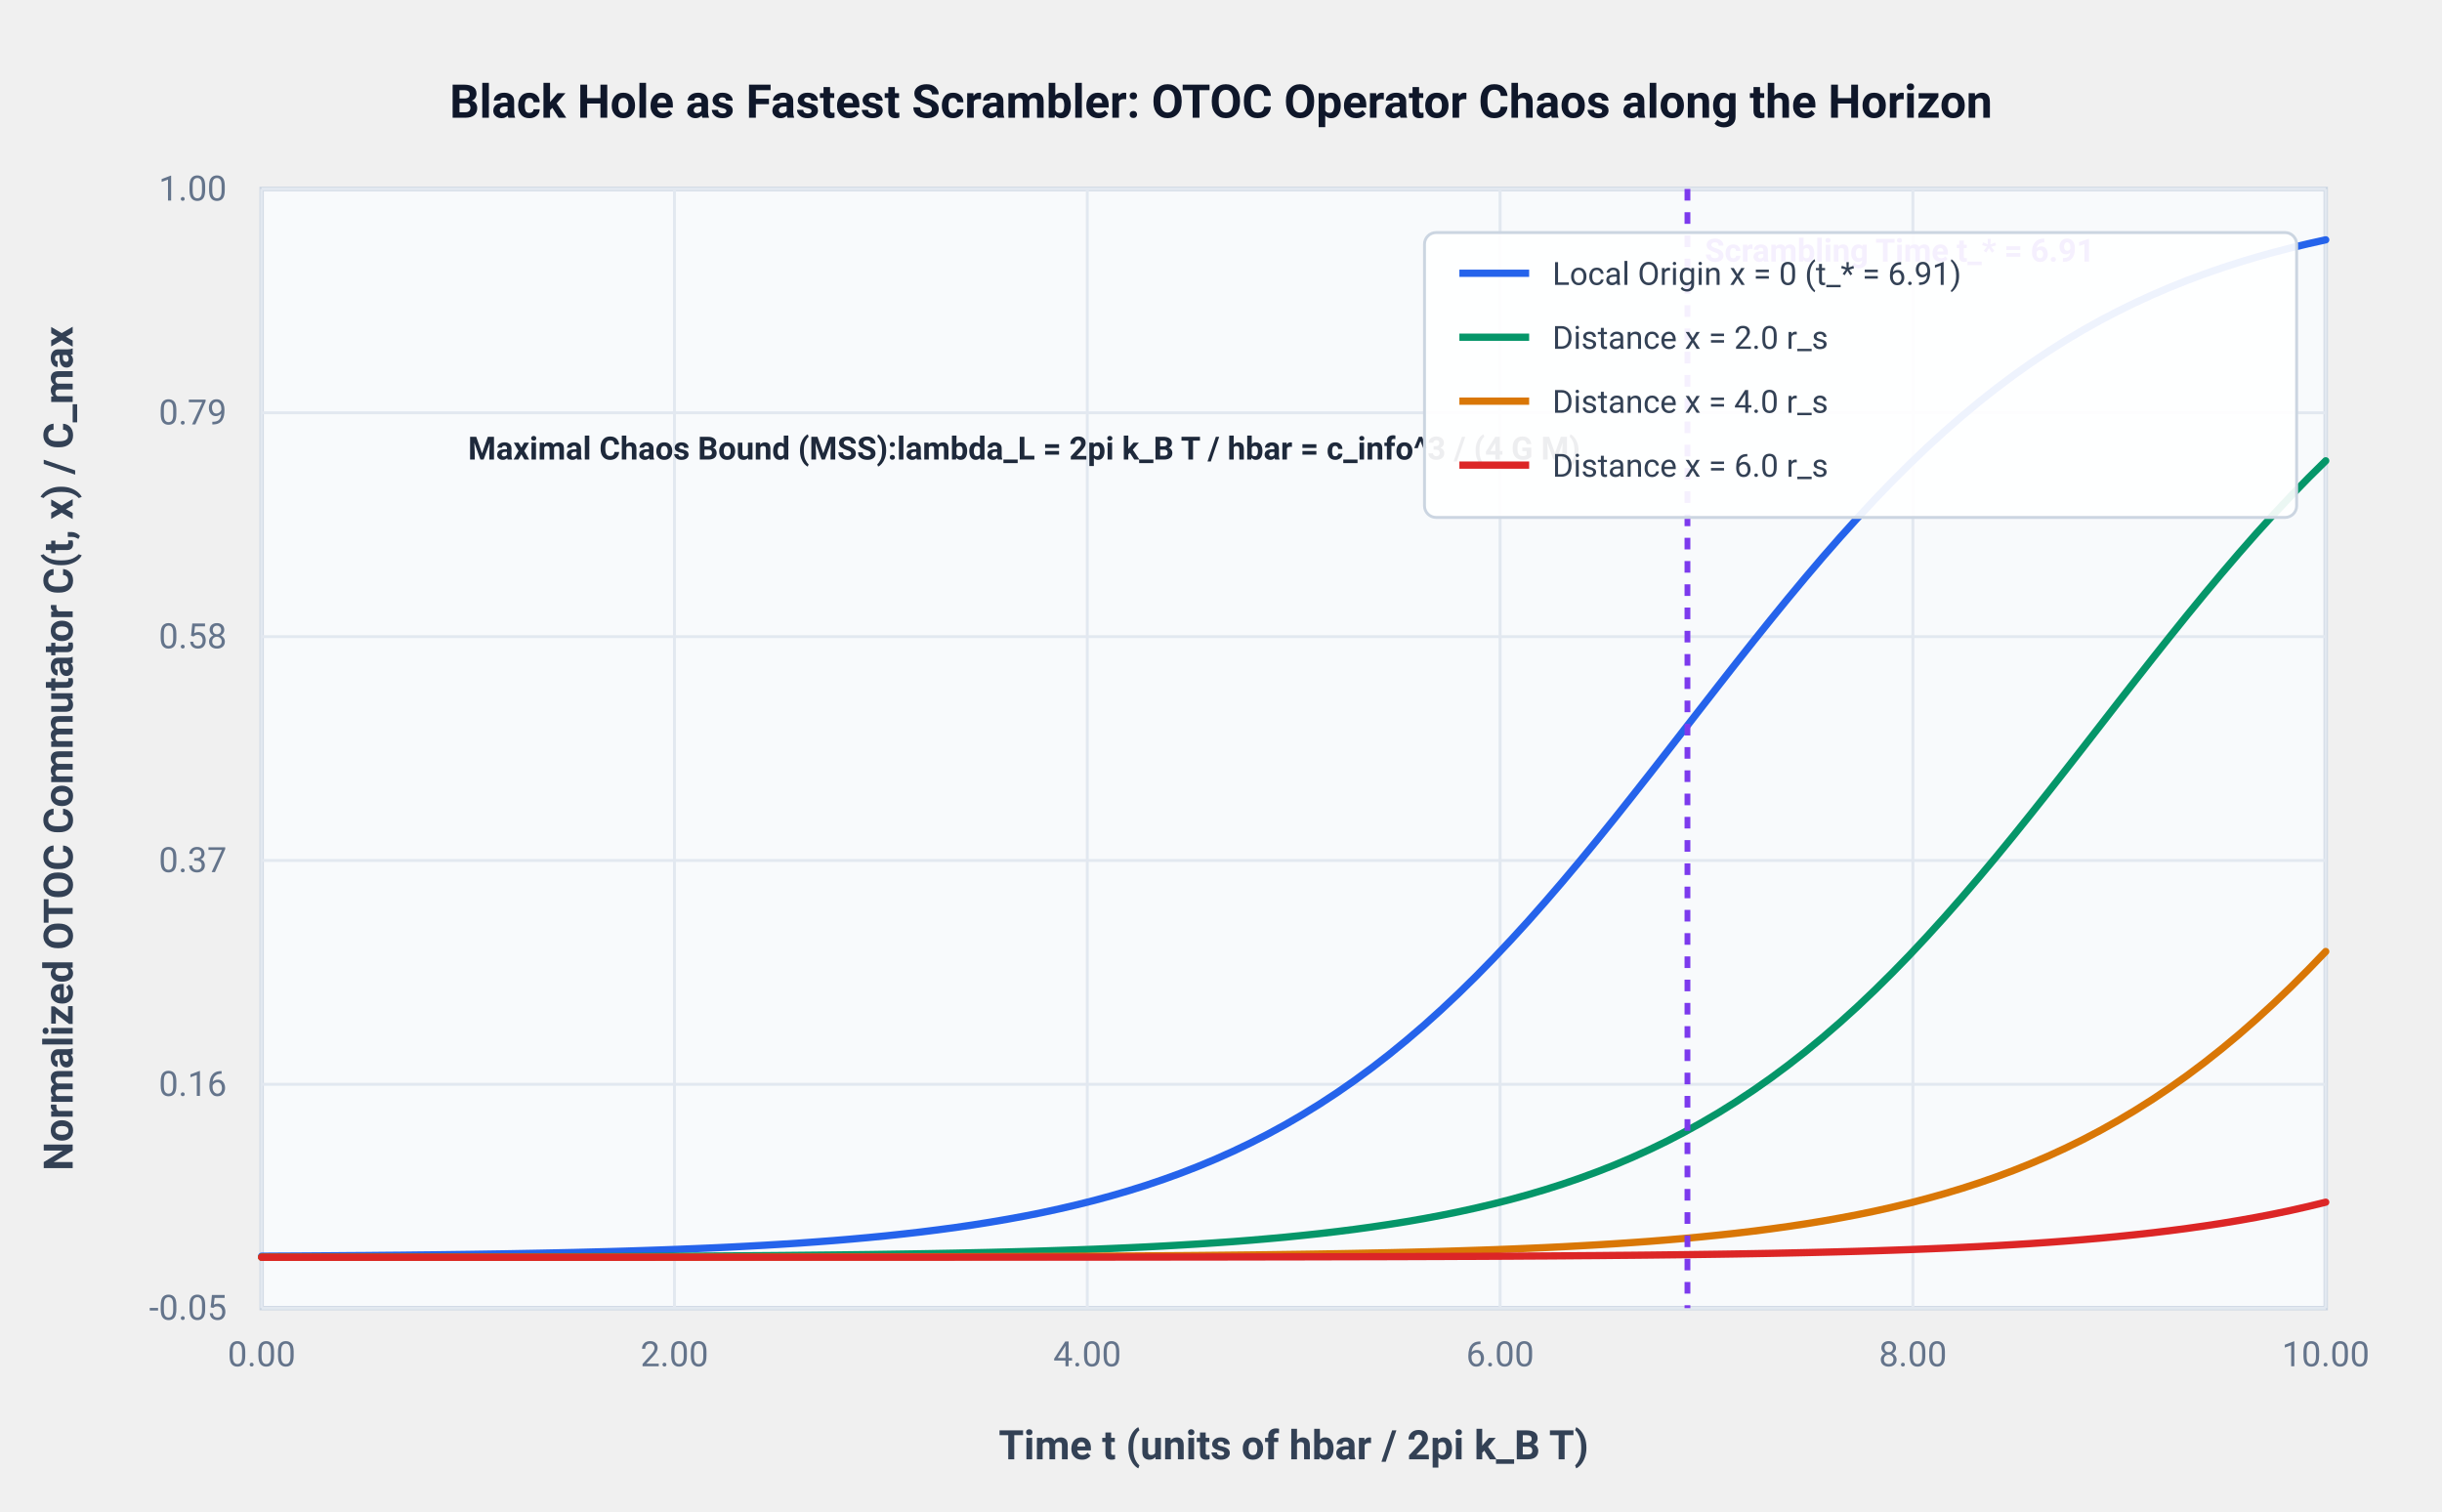
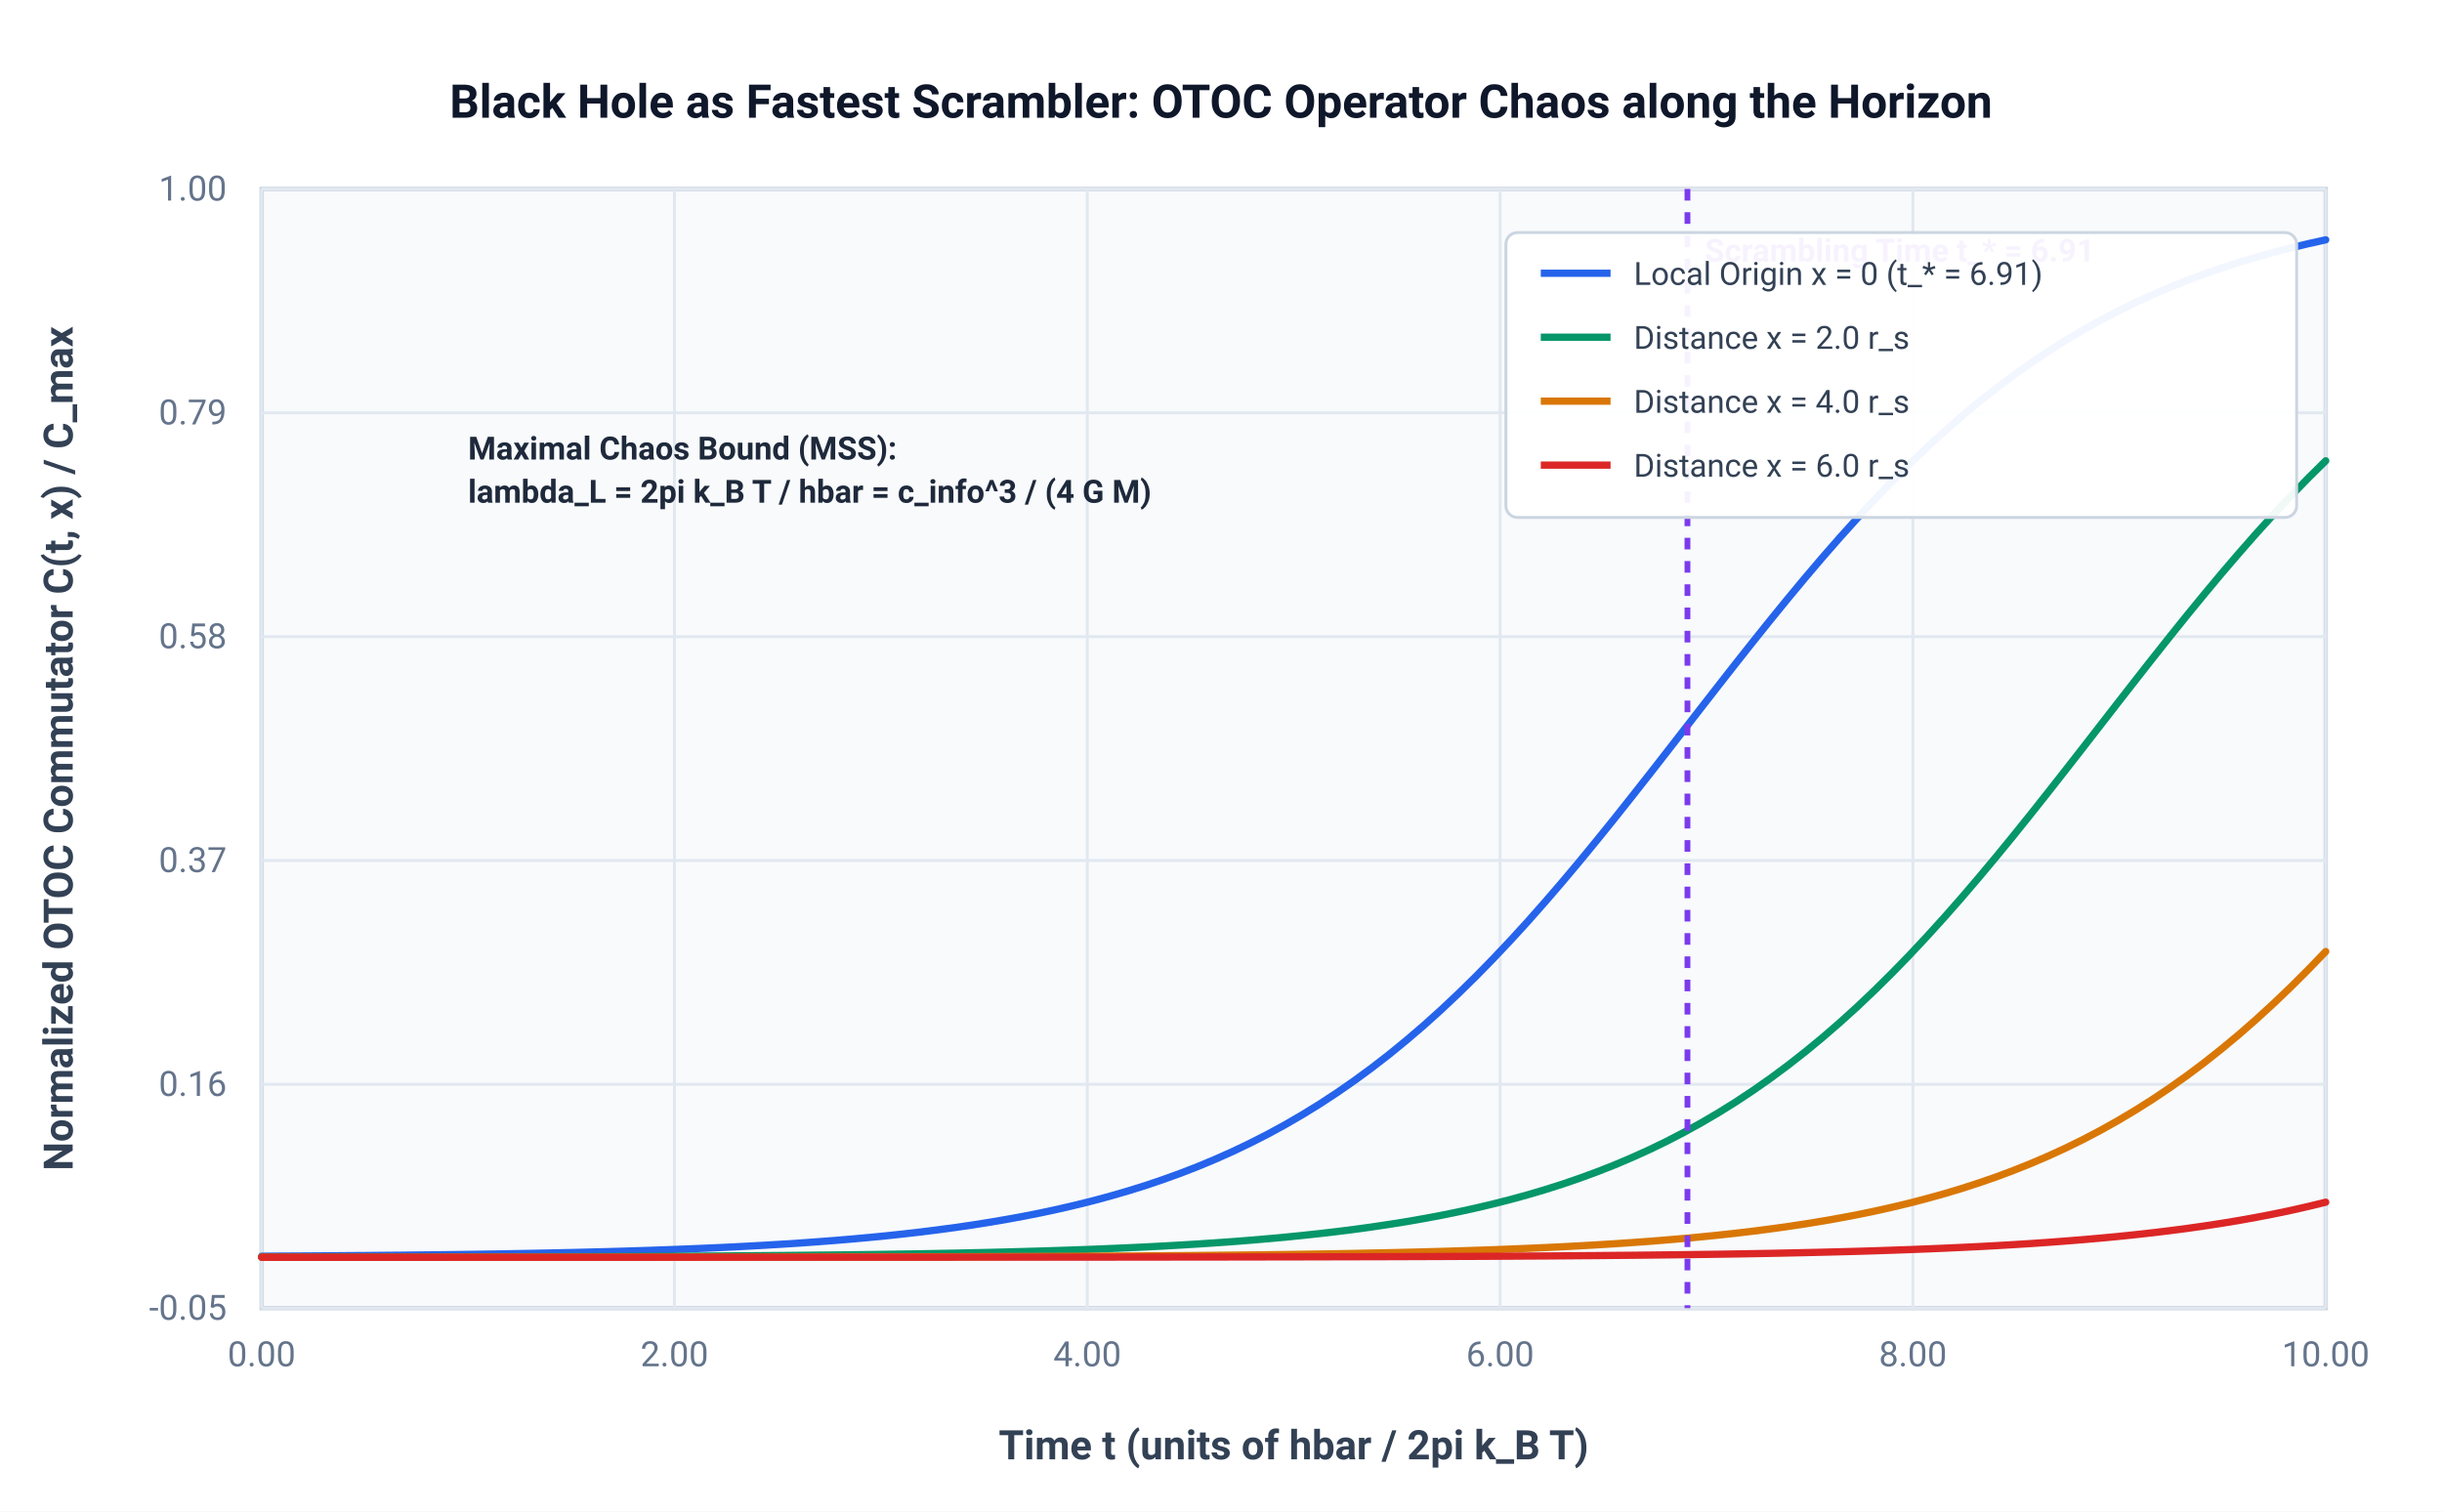
- <svg xmlns="http://www.w3.org/2000/svg" viewBox="0 0 840 520" width="840" height="520" style="background-color: #ffffff; font-family: -apple-system, BlinkMacSystemFont, 'Segoe UI', Roboto, sans-serif;">
+ <svg xmlns="http://www.w3.org/2000/svg" viewBox="0 0 840 520" width="840" height="520" style="background-color: #ffffff; font-family: system-ui, -apple-system, BlinkMacSystemFont, 'Segoe UI', Roboto, sans-serif;">
+   <rect width="100%" height="100%" fill="#ffffff" />
  <text x="420.0" y="40.5" text-anchor="middle" font-size="16" font-weight="bold" fill="#0f172a">Black Hole as Fastest Scrambler: OTOC Operator Chaos along the Horizon</text>
  <rect x="90" y="65" width="710" height="385" fill="#f8fafc" stroke="#cbd5e1" stroke-width="1.5" />
-   <line x1="90.0" y1="65" x2="90.0" y2="450" stroke="#e2e8f0" stroke-width="1" />
-   <text x="90.0" y="470" text-anchor="middle" font-size="12" fill="#64748b">0.00</text>
-   <line x1="90" y1="450.0" x2="800" y2="450.0" stroke="#e2e8f0" stroke-width="1" />
-   <text x="78" y="454.0" text-anchor="end" font-size="12" fill="#64748b">-0.05</text>
-   <line x1="232.0" y1="65" x2="232.0" y2="450" stroke="#e2e8f0" stroke-width="1" />
-   <text x="232.0" y="470" text-anchor="middle" font-size="12" fill="#64748b">2.00</text>
-   <line x1="90" y1="373.0" x2="800" y2="373.0" stroke="#e2e8f0" stroke-width="1" />
-   <text x="78" y="377.0" text-anchor="end" font-size="12" fill="#64748b">0.16</text>
-   <line x1="374.0" y1="65" x2="374.0" y2="450" stroke="#e2e8f0" stroke-width="1" />
-   <text x="374.0" y="470" text-anchor="middle" font-size="12" fill="#64748b">4.00</text>
-   <line x1="90" y1="296.0" x2="800" y2="296.0" stroke="#e2e8f0" stroke-width="1" />
-   <text x="78" y="300.0" text-anchor="end" font-size="12" fill="#64748b">0.37</text>
-   <line x1="516.0" y1="65" x2="516.0" y2="450" stroke="#e2e8f0" stroke-width="1" />
-   <text x="516.0" y="470" text-anchor="middle" font-size="12" fill="#64748b">6.00</text>
-   <line x1="90" y1="219" x2="800" y2="219" stroke="#e2e8f0" stroke-width="1" />
-   <text x="78" y="223" text-anchor="end" font-size="12" fill="#64748b">0.58</text>
-   <line x1="658.0" y1="65" x2="658.0" y2="450" stroke="#e2e8f0" stroke-width="1" />
-   <text x="658.0" y="470" text-anchor="middle" font-size="12" fill="#64748b">8.00</text>
-   <line x1="90" y1="142.0" x2="800" y2="142.0" stroke="#e2e8f0" stroke-width="1" />
-   <text x="78" y="146.0" text-anchor="end" font-size="12" fill="#64748b">0.79</text>
-   <line x1="800.0" y1="65" x2="800.0" y2="450" stroke="#e2e8f0" stroke-width="1" />
-   <text x="800.0" y="470" text-anchor="middle" font-size="12" fill="#64748b">10.00</text>
-   <line x1="90" y1="65.0" x2="800" y2="65.0" stroke="#e2e8f0" stroke-width="1" />
-   <text x="78" y="69.0" text-anchor="end" font-size="12" fill="#64748b">1.00</text>
-   <text x="445.0" y="502" text-anchor="middle" font-size="14" font-weight="600" fill="#334155">Time t (units of hbar / 2pi k_B T)</text>
-   <text x="25" y="257.5" text-anchor="middle" font-size="14" font-weight="600" fill="#334155" transform="rotate(-90 25 257.5)">Normalized OTOC Commutator C(t, x) / C_max</text>
+   <line x1="90.00" y1="65.00" x2="90.00" y2="450.00" stroke="#e2e8f0" stroke-width="1" />
+   <text x="90.00" y="470.00" text-anchor="middle" font-size="12" fill="#64748b">0.00</text>
+   <line x1="90.00" y1="450.00" x2="800.00" y2="450.00" stroke="#e2e8f0" stroke-width="1" />
+   <text x="78.00" y="454.00" text-anchor="end" font-size="12" fill="#64748b">-0.05</text>
+   <line x1="232.00" y1="65.00" x2="232.00" y2="450.00" stroke="#e2e8f0" stroke-width="1" />
+   <text x="232.00" y="470.00" text-anchor="middle" font-size="12" fill="#64748b">2.00</text>
+   <line x1="90.00" y1="373.00" x2="800.00" y2="373.00" stroke="#e2e8f0" stroke-width="1" />
+   <text x="78.00" y="377.00" text-anchor="end" font-size="12" fill="#64748b">0.16</text>
+   <line x1="374.00" y1="65.00" x2="374.00" y2="450.00" stroke="#e2e8f0" stroke-width="1" />
+   <text x="374.00" y="470.00" text-anchor="middle" font-size="12" fill="#64748b">4.00</text>
+   <line x1="90.00" y1="296.00" x2="800.00" y2="296.00" stroke="#e2e8f0" stroke-width="1" />
+   <text x="78.00" y="300.00" text-anchor="end" font-size="12" fill="#64748b">0.37</text>
+   <line x1="516.00" y1="65.00" x2="516.00" y2="450.00" stroke="#e2e8f0" stroke-width="1" />
+   <text x="516.00" y="470.00" text-anchor="middle" font-size="12" fill="#64748b">6.00</text>
+   <line x1="90.00" y1="219.00" x2="800.00" y2="219.00" stroke="#e2e8f0" stroke-width="1" />
+   <text x="78.00" y="223.00" text-anchor="end" font-size="12" fill="#64748b">0.58</text>
+   <line x1="658.00" y1="65.00" x2="658.00" y2="450.00" stroke="#e2e8f0" stroke-width="1" />
+   <text x="658.00" y="470.00" text-anchor="middle" font-size="12" fill="#64748b">8.00</text>
+   <line x1="90.00" y1="142.00" x2="800.00" y2="142.00" stroke="#e2e8f0" stroke-width="1" />
+   <text x="78.00" y="146.00" text-anchor="end" font-size="12" fill="#64748b">0.79</text>
+   <line x1="800.00" y1="65.00" x2="800.00" y2="450.00" stroke="#e2e8f0" stroke-width="1" />
+   <text x="800.00" y="470.00" text-anchor="middle" font-size="12" fill="#64748b">10.00</text>
+   <line x1="90.00" y1="65.00" x2="800.00" y2="65.00" stroke="#e2e8f0" stroke-width="1" />
+   <text x="78.00" y="69.00" text-anchor="end" font-size="12" fill="#64748b">1.00</text>
+   <text x="445.00" y="502.00" text-anchor="middle" font-size="14" font-weight="600" fill="#334155">Time t (units of hbar / 2pi k_B T)</text>
+   <text x="25" y="257.50" text-anchor="middle" font-size="14" font-weight="600" fill="#334155" transform="rotate(-90 25 257.5)">Normalized OTOC Commutator C(t, x) / C_max</text>
  <polyline points="90.00,432.14 95.97,432.10 101.93,432.07 107.90,432.03 113.87,431.99 119.83,431.94 125.80,431.90 131.76,431.84 137.73,431.79 143.70,431.72 149.66,431.66 155.63,431.58 161.60,431.50 167.56,431.41 173.53,431.32 179.50,431.21 185.46,431.10 191.43,430.98 197.39,430.85 203.36,430.70 209.33,430.55 215.29,430.38 221.26,430.19 227.23,429.99 233.19,429.77 239.16,429.53 245.13,429.28 251.09,429.00 257.06,428.69 263.03,428.36 268.99,428.00 274.96,427.62 280.92,427.19 286.89,426.74 292.86,426.24 298.82,425.70 304.79,425.12 310.76,424.48 316.72,423.80 322.69,423.05 328.66,422.25 334.62,421.38 340.59,420.43 346.55,419.41 352.52,418.31 358.49,417.12 364.45,415.83 370.42,414.44 376.39,412.95 382.35,411.33 388.32,409.59 394.29,407.72 400.25,405.70 406.22,403.54 412.18,401.22 418.15,398.73 424.12,396.06 430.08,393.21 436.05,390.17 442.02,386.92 447.98,383.46 453.95,379.78 459.92,375.87 465.88,371.73 471.85,367.35 477.82,362.73 483.78,357.86 489.75,352.75 495.71,347.38 501.68,341.77 507.65,335.91 513.61,329.82 519.58,323.50 525.55,316.97 531.51,310.22 537.48,303.29 543.45,296.18 549.41,288.92 555.38,281.53 561.34,274.02 567.31,266.44 573.28,258.79 579.24,251.11 585.21,243.43 591.18,235.76 597.14,228.15 603.11,220.61 609.08,213.17 615.04,205.85 621.01,198.68 626.97,191.67 632.94,184.85 638.91,178.23 644.87,171.82 650.84,165.63 656.81,159.68 662.77,153.97 668.74,148.51 674.71,143.29 680.67,138.32 686.64,133.60 692.61,129.12 698.57,124.89 704.54,120.89 710.50,117.11 716.47,113.57 722.44,110.23 728.40,107.11 734.37,104.18 740.34,101.44 746.30,98.88 752.27,96.49 758.24,94.26 764.20,92.19 770.17,90.26 776.13,88.47 782.10,86.80 788.07,85.26 794.03,83.83 800.00,82.50" fill="none" stroke="#2563eb" stroke-width="2.5" stroke-linejoin="round" stroke-linecap="round" />
  <polyline points="90.00,432.45 95.97,432.45 101.93,432.44 107.90,432.44 113.87,432.43 119.83,432.43 125.80,432.42 131.76,432.41 137.73,432.40 143.70,432.40 149.66,432.39 155.63,432.38 161.60,432.37 167.56,432.35 173.53,432.34 179.50,432.33 185.46,432.31 191.43,432.29 197.39,432.28 203.36,432.26 209.33,432.24 215.29,432.21 221.26,432.19 227.23,432.16 233.19,432.13 239.16,432.10 245.13,432.06 251.09,432.02 257.06,431.98 263.03,431.94 268.99,431.89 274.96,431.83 280.92,431.77 286.89,431.71 292.86,431.64 298.82,431.57 304.79,431.48 310.76,431.39 316.72,431.30 322.69,431.19 328.66,431.08 334.62,430.95 340.59,430.82 346.55,430.67 352.52,430.51 358.49,430.34 364.45,430.15 370.42,429.95 376.39,429.73 382.35,429.48 388.32,429.22 394.29,428.94 400.25,428.63 406.22,428.29 412.18,427.93 418.15,427.53 424.12,427.11 430.08,426.64 436.05,426.13 442.02,425.59 447.98,424.99 453.95,424.35 459.92,423.65 465.88,422.90 471.85,422.08 477.82,421.19 483.78,420.24 489.75,419.20 495.71,418.08 501.68,416.87 507.65,415.56 513.61,414.15 519.58,412.63 525.55,410.99 531.51,409.23 537.48,407.33 543.45,405.28 549.41,403.09 555.38,400.74 561.34,398.21 567.31,395.51 573.28,392.62 579.24,389.53 585.21,386.24 591.18,382.74 597.14,379.02 603.11,375.06 609.08,370.88 615.04,366.45 621.01,361.78 626.97,356.86 632.94,351.69 638.91,346.28 644.87,340.62 650.84,334.71 656.81,328.58 662.77,322.21 668.74,315.63 674.71,308.85 680.67,301.88 686.64,294.74 692.61,287.45 698.57,280.03 704.54,272.51 710.50,264.91 716.47,257.26 722.44,249.57 728.40,241.89 734.37,234.24 740.34,226.63 746.30,219.11 752.27,211.69 758.24,204.40 764.20,197.26 770.17,190.29 776.13,183.51 782.10,176.93 788.07,170.56 794.03,164.42 800.00,158.52" fill="none" stroke="#059669" stroke-width="2.5" stroke-linejoin="round" stroke-linecap="round" />
  <polyline points="90.00,432.49 95.97,432.49 101.93,432.49 107.90,432.49 113.87,432.49 119.83,432.49 125.80,432.49 131.76,432.49 137.73,432.49 143.70,432.49 149.66,432.49 155.63,432.48 161.60,432.48 167.56,432.48 173.53,432.48 179.50,432.48 185.46,432.48 191.43,432.47 197.39,432.47 203.36,432.47 209.33,432.46 215.29,432.46 221.26,432.46 227.23,432.45 233.19,432.45 239.16,432.45 245.13,432.44 251.09,432.44 257.06,432.43 263.03,432.42 268.99,432.42 274.96,432.41 280.92,432.40 286.89,432.39 292.86,432.38 298.82,432.37 304.79,432.36 310.76,432.35 316.72,432.34 322.69,432.32 328.66,432.31 334.62,432.29 340.59,432.27 346.55,432.25 352.52,432.23 358.49,432.21 364.45,432.18 370.42,432.15 376.39,432.12 382.35,432.09 388.32,432.05 394.29,432.01 400.25,431.97 406.22,431.93 412.18,431.88 418.15,431.82 424.12,431.76 430.08,431.70 436.05,431.63 442.02,431.55 447.98,431.47 453.95,431.38 459.92,431.28 465.88,431.17 471.85,431.05 477.82,430.93 483.78,430.79 489.75,430.64 495.71,430.48 501.68,430.30 507.65,430.11 513.61,429.91 519.58,429.68 525.55,429.43 531.51,429.17 537.48,428.88 543.45,428.56 549.41,428.22 555.38,427.85 561.34,427.45 567.31,427.02 573.28,426.54 579.24,426.03 585.21,425.47 591.18,424.87 597.14,424.22 603.11,423.51 609.08,422.74 615.04,421.91 621.01,421.01 626.97,420.04 632.94,418.98 638.91,417.85 644.87,416.62 650.84,415.29 656.81,413.86 662.77,412.31 668.74,410.65 674.71,408.86 680.67,406.93 686.64,404.86 692.61,402.63 698.57,400.24 704.54,397.69 710.50,394.95 716.47,392.02 722.44,388.89 728.40,385.56 734.37,382.01 740.34,378.24 746.30,374.24 752.27,370.01 758.24,365.53 764.20,360.81 770.17,355.85 776.13,350.63 782.10,345.17 788.07,339.46 794.03,333.51 800.00,327.32" fill="none" stroke="#d97706" stroke-width="2.5" stroke-linejoin="round" stroke-linecap="round" />
  <polyline points="90.00,432.50 95.97,432.50 101.93,432.50 107.90,432.50 113.87,432.50 119.83,432.50 125.80,432.50 131.76,432.50 137.73,432.50 143.70,432.50 149.66,432.50 155.63,432.50 161.60,432.50 167.56,432.50 173.53,432.50 179.50,432.50 185.46,432.50 191.43,432.50 197.39,432.50 203.36,432.50 209.33,432.50 215.29,432.50 221.26,432.50 227.23,432.49 233.19,432.49 239.16,432.49 245.13,432.49 251.09,432.49 257.06,432.49 263.03,432.49 268.99,432.49 274.96,432.49 280.92,432.49 286.89,432.49 292.86,432.49 298.82,432.48 304.79,432.48 310.76,432.48 316.72,432.48 322.69,432.48 328.66,432.47 334.62,432.47 340.59,432.47 346.55,432.47 352.52,432.46 358.49,432.46 364.45,432.46 370.42,432.45 376.39,432.45 382.35,432.45 388.32,432.44 394.29,432.44 400.25,432.43 406.22,432.42 412.18,432.42 418.15,432.41 424.12,432.40 430.08,432.39 436.05,432.38 442.02,432.37 447.98,432.36 453.95,432.35 459.92,432.33 465.88,432.32 471.85,432.30 477.82,432.29 483.78,432.27 489.75,432.25 495.71,432.23 501.68,432.20 507.65,432.18 513.61,432.15 519.58,432.12 525.55,432.08 531.51,432.05 537.48,432.01 543.45,431.96 549.41,431.92 555.38,431.86 561.34,431.81 567.31,431.75 573.28,431.68 579.24,431.61 585.21,431.53 591.18,431.45 597.14,431.36 603.11,431.26 609.08,431.15 615.04,431.03 621.01,430.90 626.97,430.76 632.94,430.61 638.91,430.45 644.87,430.27 650.84,430.07 656.81,429.86 662.77,429.63 668.74,429.38 674.71,429.11 680.67,428.82 686.64,428.50 692.61,428.15 698.57,427.78 704.54,427.37 710.50,426.92 716.47,426.44 722.44,425.92 728.40,425.36 734.37,424.74 740.34,424.08 746.30,423.36 752.27,422.58 758.24,421.73 764.20,420.82 770.17,419.83 776.13,418.76 782.10,417.61 788.07,416.36 794.03,415.01 800.00,413.56" fill="none" stroke="#dc2626" stroke-width="2.5" stroke-linejoin="round" stroke-linecap="round" />
-   <line x1="580.451" y1="65" x2="580.451" y2="450" stroke="#7c3aed" stroke-width="2.0" stroke-dasharray="4 4" />
-   <text x="586.451" y="90" text-anchor="start" font-size="11" font-weight="bold" fill="#7c3aed">Scrambling Time t_* = 6.91</text>
-   <text x="161.0" y="158.083" text-anchor="start" font-size="11" fill="#1e293b" font-weight="bold">Maximal Chaos Bound (MSS):
- lambda_L = 2pi k_B T / hbar = c_info^3 / (4 G M)</text>
-   <rect x="490" y="80" width="300" height="98" fill="rgba(255,255,255,0.92)" stroke="#cbd5e1" rx="4" ry="4" />
-   <line x1="502" y1="94" x2="526" y2="94" stroke="#2563eb" stroke-width="2.5" />
-   <text x="534" y="98" font-size="11" fill="#334155">Local Origin x = 0 (t_* = 6.91)</text>
-   <line x1="502" y1="116" x2="526" y2="116" stroke="#059669" stroke-width="2.5" />
-   <text x="534" y="120" font-size="11" fill="#334155">Distance x = 2.0 r_s</text>
-   <line x1="502" y1="138" x2="526" y2="138" stroke="#d97706" stroke-width="2.5" />
-   <text x="534" y="142" font-size="11" fill="#334155">Distance x = 4.0 r_s</text>
-   <line x1="502" y1="160" x2="526" y2="160" stroke="#dc2626" stroke-width="2.5" />
-   <text x="534" y="164" font-size="11" fill="#334155">Distance x = 6.0 r_s</text>
+   <line x1="580.45" y1="65.00" x2="580.45" y2="450.00" stroke="#7c3aed" stroke-width="2.0" stroke-dasharray="4 4" />
+   <text x="586.45" y="90.00" text-anchor="start" font-size="11" font-weight="bold" fill="#7c3aed">Scrambling Time t_* = 6.91</text>
+   <text x="161.00" y="158.08" text-anchor="start" font-size="11" fill="#1e293b" font-weight="bold">Maximal Chaos Bound (MSS):</text>
+   <text x="161.00" y="172.93" text-anchor="start" font-size="11" fill="#1e293b" font-weight="bold">lambda_L = 2pi k_B T / hbar = c_info^3 / (4 G M)</text>
+   <rect x="518.00" y="80.00" width="272.00" height="98.00" fill="rgba(255,255,255,0.94)" stroke="#cbd5e1" rx="4" ry="4" />
+   <line x1="530.00" y1="94.00" x2="554.00" y2="94.00" stroke="#2563eb" stroke-width="2.5" />
+   <text x="562.00" y="98.00" font-size="11" fill="#334155">Local Origin x = 0 (t_* = 6.91)</text>
+   <line x1="530.00" y1="116.00" x2="554.00" y2="116.00" stroke="#059669" stroke-width="2.5" />
+   <text x="562.00" y="120.00" font-size="11" fill="#334155">Distance x = 2.0 r_s</text>
+   <line x1="530.00" y1="138.00" x2="554.00" y2="138.00" stroke="#d97706" stroke-width="2.5" />
+   <text x="562.00" y="142.00" font-size="11" fill="#334155">Distance x = 4.0 r_s</text>
+   <line x1="530.00" y1="160.00" x2="554.00" y2="160.00" stroke="#dc2626" stroke-width="2.5" />
+   <text x="562.00" y="164.00" font-size="11" fill="#334155">Distance x = 6.0 r_s</text>
</svg>
